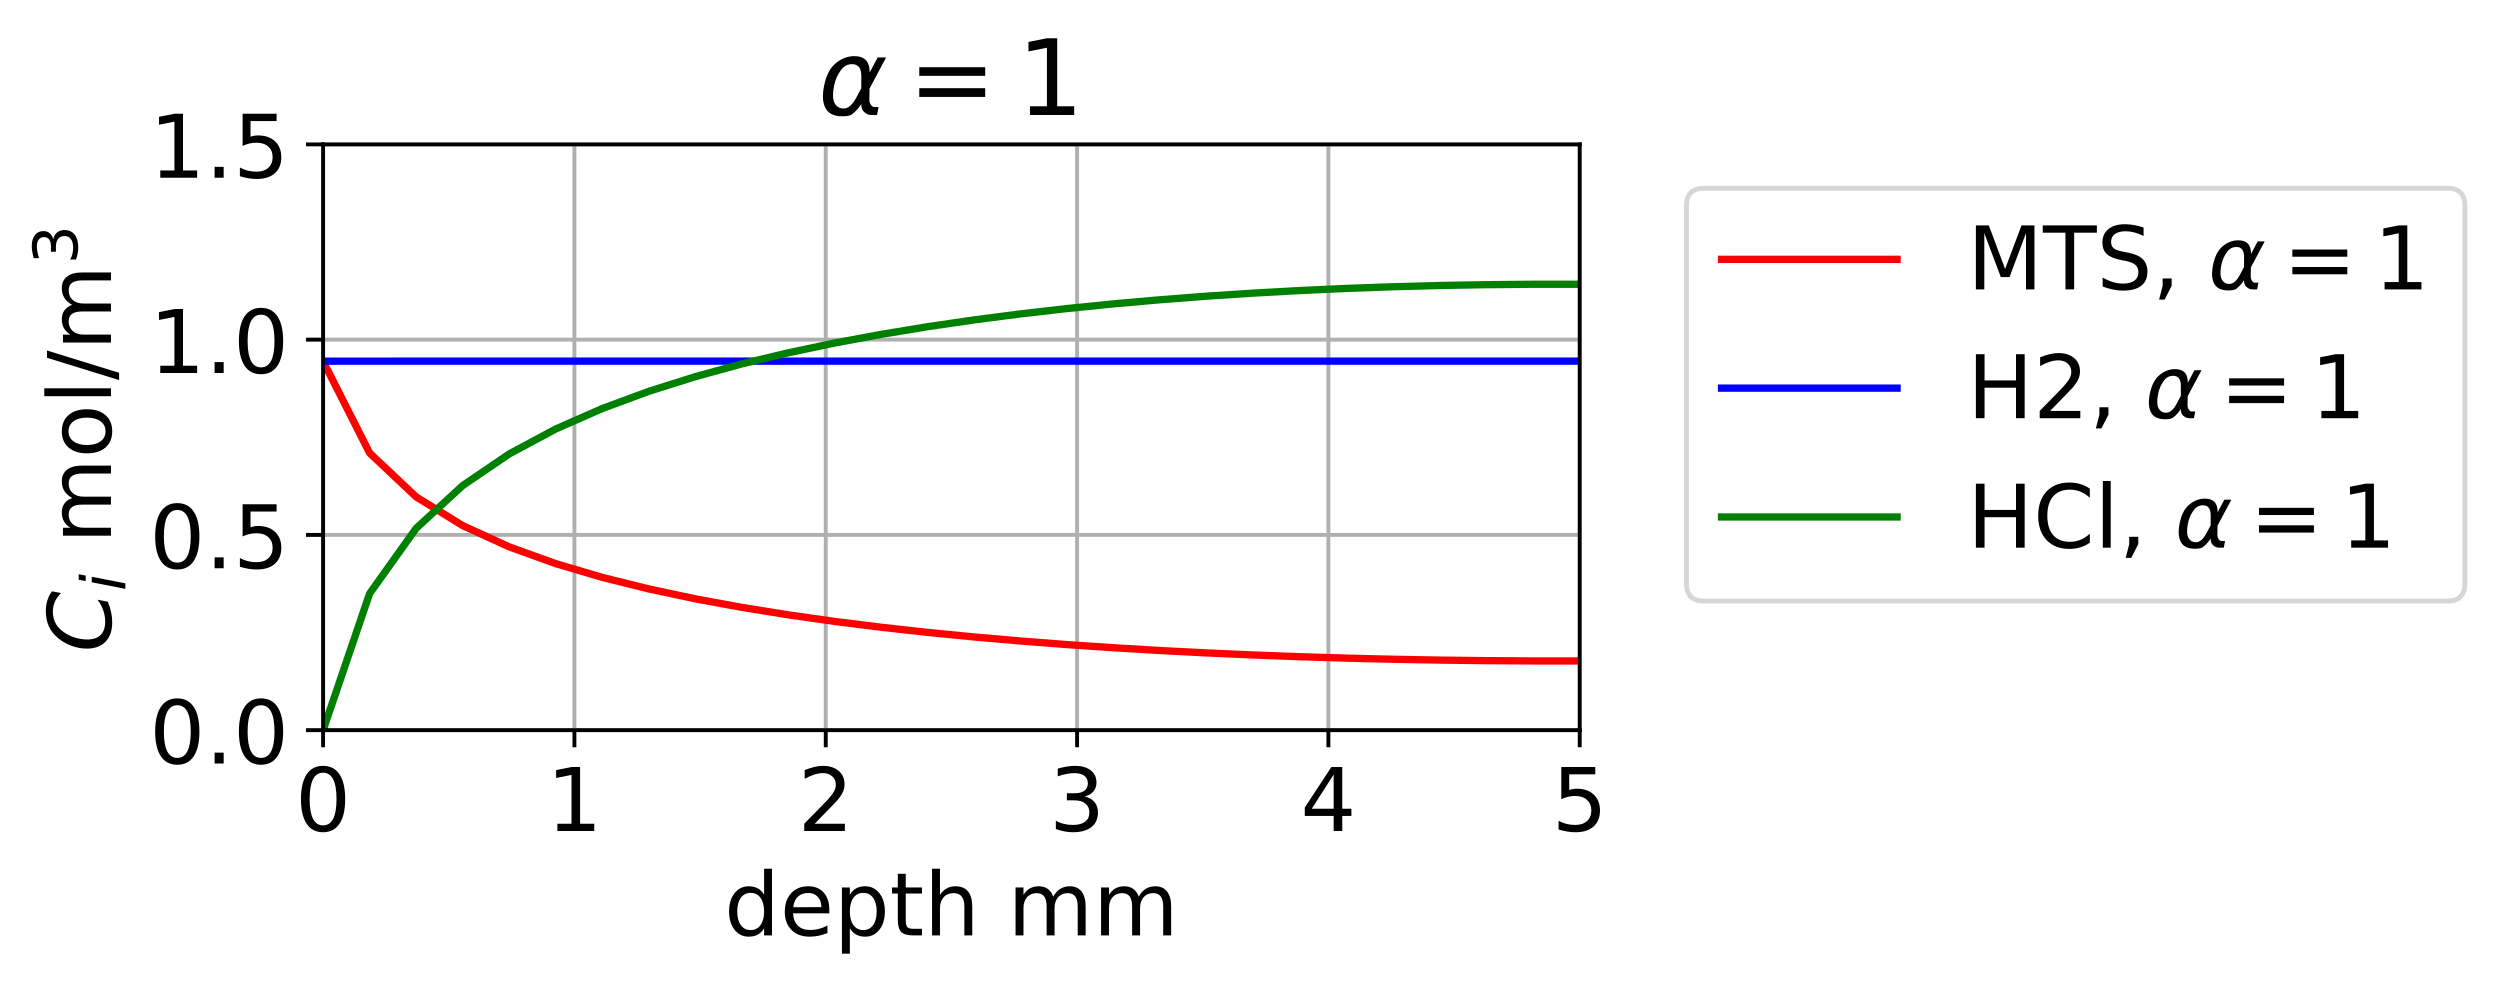
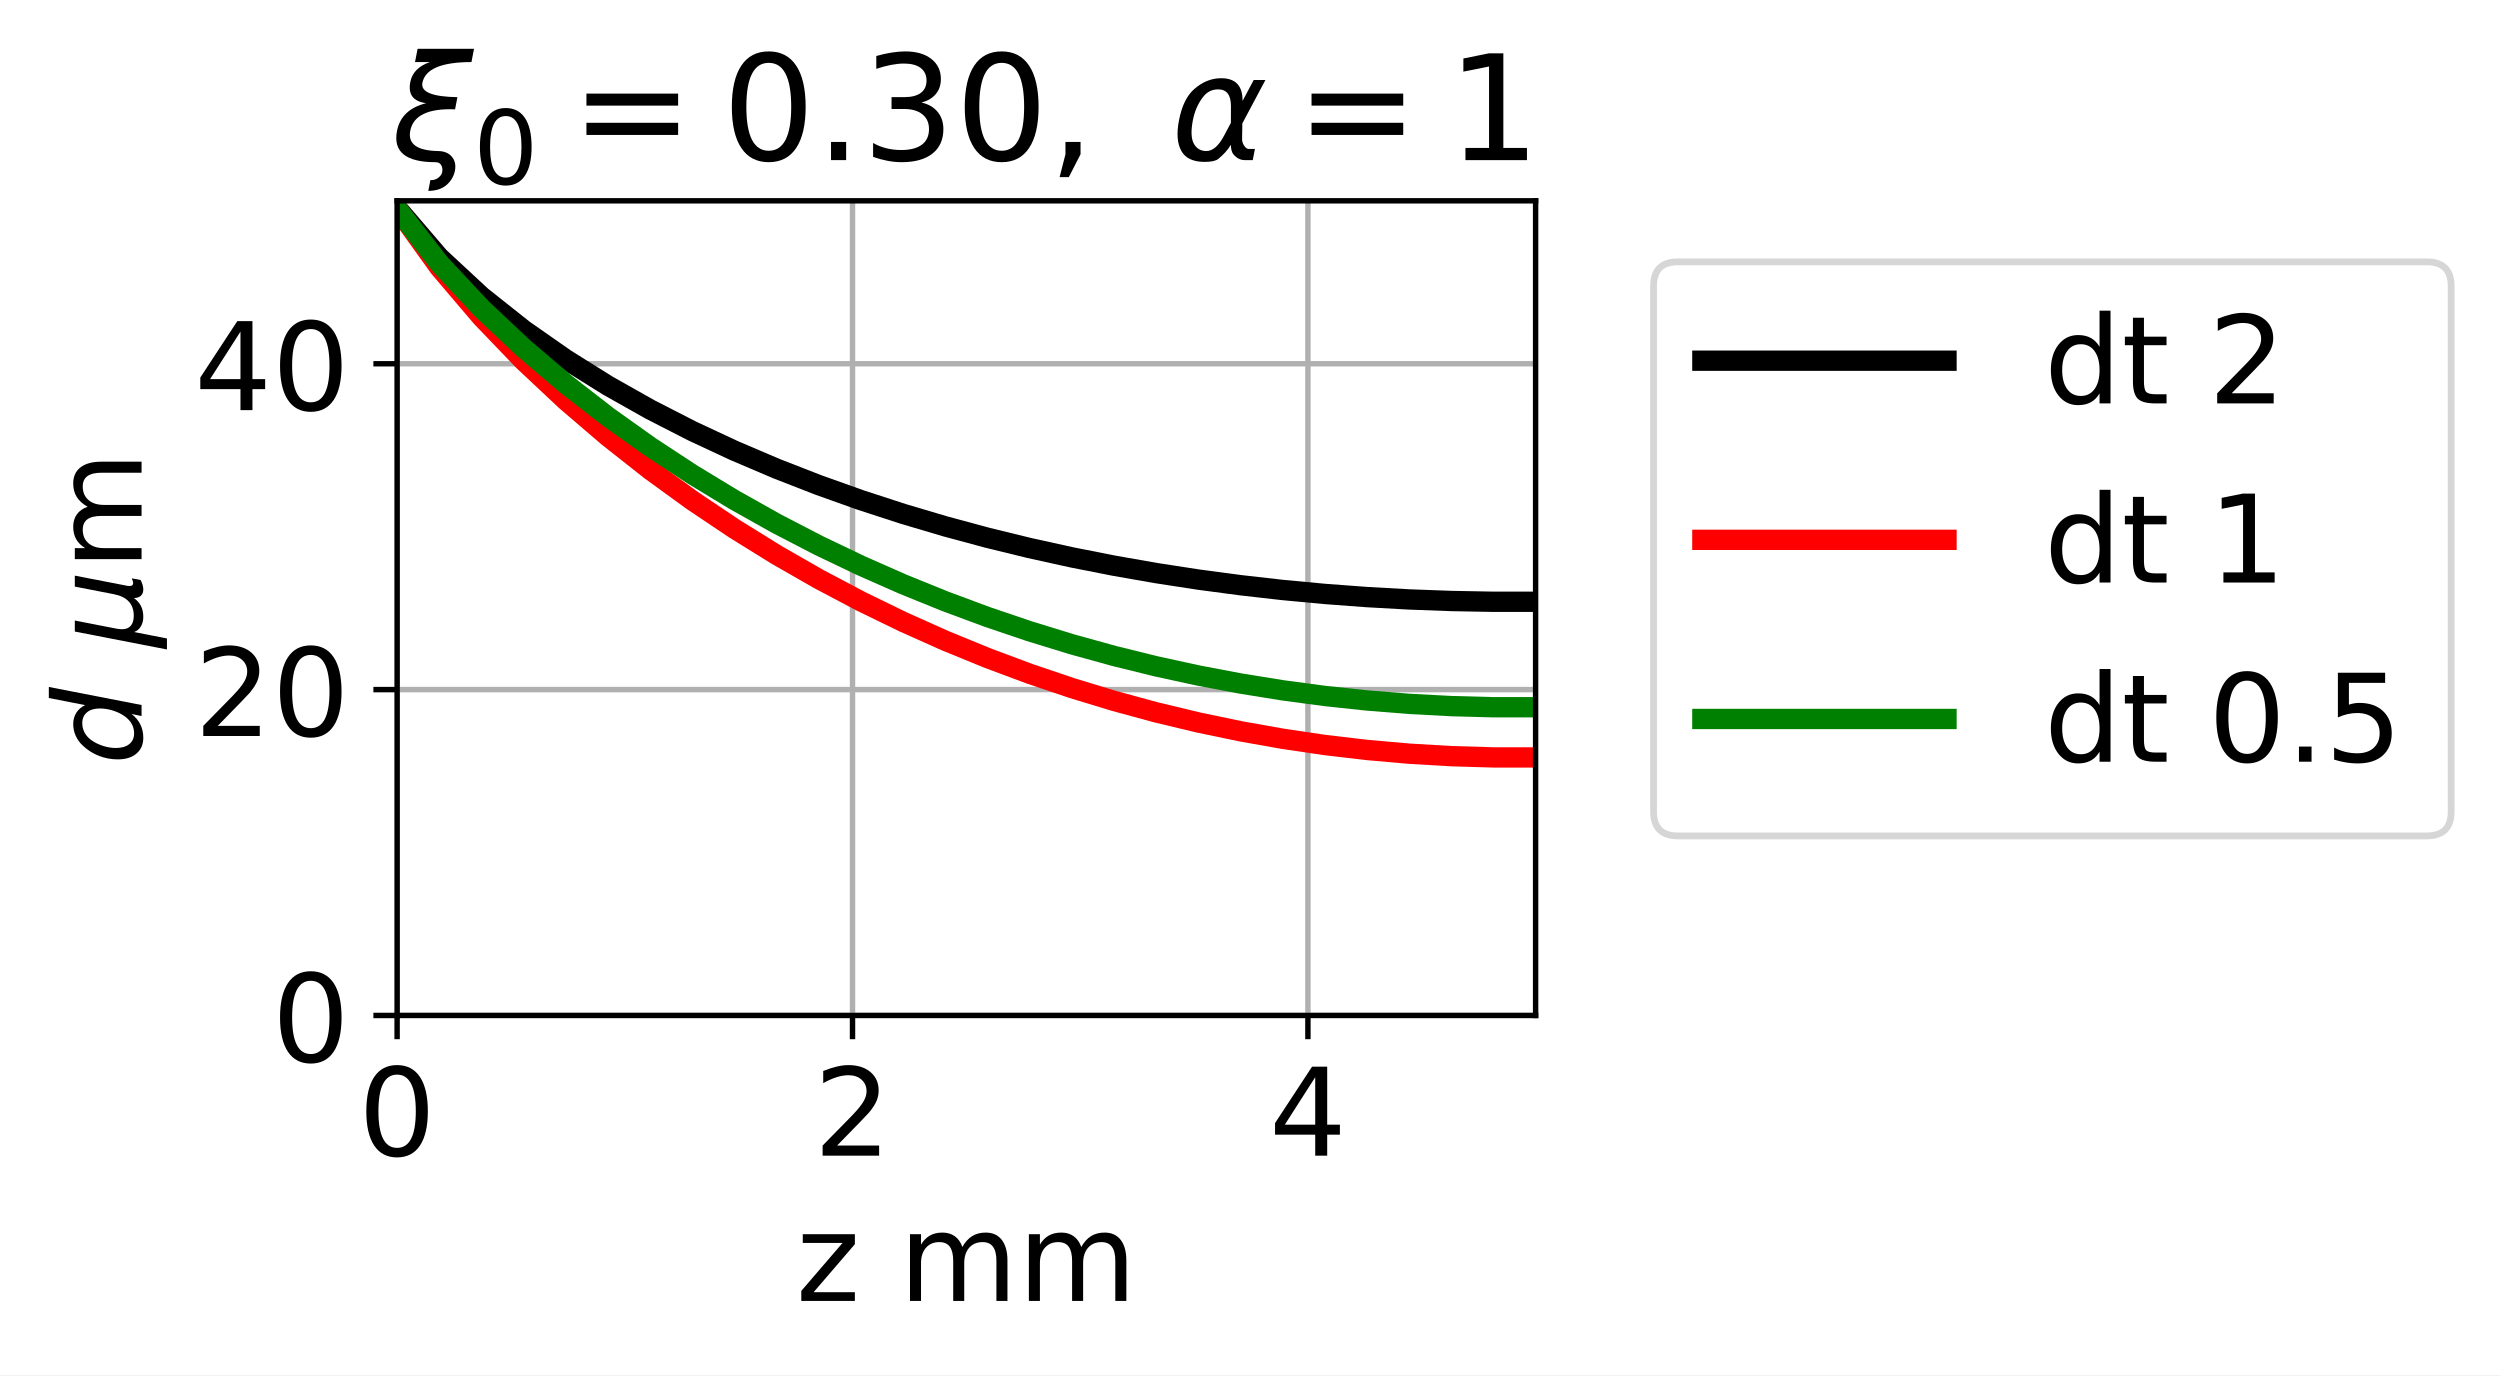
- <svg xmlns="http://www.w3.org/2000/svg" xmlns:xlink="http://www.w3.org/1999/xlink" width="512.749pt" height="202.8pt" viewBox="0 0 512.749 202.8" version="1.1">
+ <svg xmlns="http://www.w3.org/2000/svg" xmlns:xlink="http://www.w3.org/1999/xlink" width="368.692pt" height="202.8pt" viewBox="0 0 368.692 202.8" version="1.1">
  <defs>
    <style type="text/css">*{stroke-linejoin: round; stroke-linecap: butt}</style>
  </defs>
  <g id="figure_1">
    <g id="patch_1">
-       <path d="M 0 202.8  L 512.749 202.8  L 512.749 0  L 0 0  z " style="fill: #ffffff" />
+       <path d="M 0 202.8  L 368.692 202.8  L 368.692 0  L 0 0  z " style="fill: #ffffff" />
    </g>
    <g id="axes_1">
      <g id="patch_2">
-         <path d="M 66.266 149.758  L 324.002 149.758  L 324.002 29.613  L 66.266 29.613  z " style="fill: #ffffff" />
+         <path d="M 58.565 149.758  L 226.467 149.758  L 226.467 29.616  L 58.565 29.616  z " style="fill: #ffffff" />
      </g>
      <g id="matplotlib.axis_1">
        <g id="xtick_1">
          <g id="line2d_1">
-             <path d="M 66.266 149.758  L 66.266 29.613  " clip-path="url(#p86119b44c0)" style="fill: none; stroke: #b0b0b0; stroke-width: 0.8; stroke-linecap: square" />
+             <path d="M 58.565 149.758  L 58.565 29.616  " clip-path="url(#p00377f4da6)" style="fill: none; stroke: #b0b0b0; stroke-width: 0.8; stroke-linecap: square" />
          </g>
          <g id="line2d_2">
            <defs>
-               <path id="mf262575e7a" d="M 0 0  L 0 3.5  " style="stroke: #000000; stroke-width: 0.8" />
-             </defs>
-             <g>
-               <use xlink:href="#mf262575e7a" x="66.266" y="149.758" style="stroke: #000000; stroke-width: 0.8" />
+               <path id="mf33f235efd" d="M 0 0  L 0 3.5  " style="stroke: #000000; stroke-width: 0.8" />
+             </defs>
+             <g>
+               <use xlink:href="#mf33f235efd" x="58.565" y="149.758" style="stroke: #000000; stroke-width: 0.8" />
            </g>
          </g>
          <g id="text_1">
-             <g transform="translate(60.53937 170.4355) scale(0.18 -0.18)">
+             <g transform="translate(52.83875 170.4355) scale(0.18 -0.18)">
              <defs>
                <path id="DejaVuSans-30" d="M 2034 4250  Q 1547 4250 1301 3770  Q 1056 3291 1056 2328  Q 1056 1369 1301 889  Q 1547 409 2034 409  Q 2525 409 2770 889  Q 3016 1369 3016 2328  Q 3016 3291 2770 3770  Q 2525 4250 2034 4250  z M 2034 4750  Q 2819 4750 3233 4129  Q 3647 3509 3647 2328  Q 3647 1150 3233 529  Q 2819 -91 2034 -91  Q 1250 -91 836 529  Q 422 1150 422 2328  Q 422 3509 836 4129  Q 1250 4750 2034 4750  z " transform="scale(0.015625)" />
              </defs>
              <use xlink:href="#DejaVuSans-30" />
            </g>
          </g>
        </g>
        <g id="xtick_2">
          <g id="line2d_3">
-             <path d="M 117.813 149.758  L 117.813 29.613  " clip-path="url(#p86119b44c0)" style="fill: none; stroke: #b0b0b0; stroke-width: 0.8; stroke-linecap: square" />
+             <path d="M 125.726 149.758  L 125.726 29.616  " clip-path="url(#p00377f4da6)" style="fill: none; stroke: #b0b0b0; stroke-width: 0.8; stroke-linecap: square" />
          </g>
          <g id="line2d_4">
            <g>
-               <use xlink:href="#mf262575e7a" x="117.813" y="149.758" style="stroke: #000000; stroke-width: 0.8" />
+               <use xlink:href="#mf33f235efd" x="125.726" y="149.758" style="stroke: #000000; stroke-width: 0.8" />
            </g>
          </g>
          <g id="text_2">
-             <g transform="translate(112.0867 170.4355) scale(0.18 -0.18)">
-               <defs>
-                 <path id="DejaVuSans-31" d="M 794 531  L 1825 531  L 1825 4091  L 703 3866  L 703 4441  L 1819 4666  L 2450 4666  L 2450 531  L 3481 531  L 3481 0  L 794 0  L 794 531  z " transform="scale(0.015625)" />
-               </defs>
-               <use xlink:href="#DejaVuSans-31" />
-             </g>
-           </g>
-         </g>
-         <g id="xtick_3">
-           <g id="line2d_5">
-             <path d="M 169.36 149.758  L 169.36 29.613  " clip-path="url(#p86119b44c0)" style="fill: none; stroke: #b0b0b0; stroke-width: 0.8; stroke-linecap: square" />
-           </g>
-           <g id="line2d_6">
-             <g>
-               <use xlink:href="#mf262575e7a" x="169.36" y="149.758" style="stroke: #000000; stroke-width: 0.8" />
-             </g>
-           </g>
-           <g id="text_3">
-             <g transform="translate(163.6341 170.4355) scale(0.18 -0.18)">
+             <g transform="translate(119.9995 170.4355) scale(0.18 -0.18)">
              <defs>
                <path id="DejaVuSans-32" d="M 1228 531  L 3431 531  L 3431 0  L 469 0  L 469 531  Q 828 903 1448 1529  Q 2069 2156 2228 2338  Q 2531 2678 2651 2914  Q 2772 3150 2772 3378  Q 2772 3750 2511 3984  Q 2250 4219 1831 4219  Q 1534 4219 1204 4116  Q 875 4013 500 3803  L 500 4441  Q 881 4594 1212 4672  Q 1544 4750 1819 4750  Q 2544 4750 2975 4387  Q 3406 4025 3406 3419  Q 3406 3131 3298 2873  Q 3191 2616 2906 2266  Q 2828 2175 2409 1742  Q 1991 1309 1228 531  z " transform="scale(0.015625)" />
              </defs>
              <use xlink:href="#DejaVuSans-32" />
            </g>
          </g>
        </g>
-         <g id="xtick_4">
-           <g id="line2d_7">
-             <path d="M 220.908 149.758  L 220.908 29.613  " clip-path="url(#p86119b44c0)" style="fill: none; stroke: #b0b0b0; stroke-width: 0.8; stroke-linecap: square" />
-           </g>
-           <g id="line2d_8">
-             <g>
-               <use xlink:href="#mf262575e7a" x="220.908" y="149.758" style="stroke: #000000; stroke-width: 0.8" />
-             </g>
-           </g>
-           <g id="text_4">
-             <g transform="translate(215.1814 170.4355) scale(0.18 -0.18)">
-               <defs>
-                 <path id="DejaVuSans-33" d="M 2597 2516  Q 3050 2419 3304 2112  Q 3559 1806 3559 1356  Q 3559 666 3084 287  Q 2609 -91 1734 -91  Q 1441 -91 1130 -33  Q 819 25 488 141  L 488 750  Q 750 597 1062 519  Q 1375 441 1716 441  Q 2309 441 2620 675  Q 2931 909 2931 1356  Q 2931 1769 2642 2001  Q 2353 2234 1838 2234  L 1294 2234  L 1294 2753  L 1863 2753  Q 2328 2753 2575 2939  Q 2822 3125 2822 3475  Q 2822 3834 2567 4026  Q 2313 4219 1838 4219  Q 1578 4219 1281 4162  Q 984 4106 628 3988  L 628 4550  Q 988 4650 1302 4700  Q 1616 4750 1894 4750  Q 2613 4750 3031 4423  Q 3450 4097 3450 3541  Q 3450 3153 3228 2886  Q 3006 2619 2597 2516  z " transform="scale(0.015625)" />
-               </defs>
-               <use xlink:href="#DejaVuSans-33" />
-             </g>
-           </g>
-         </g>
-         <g id="xtick_5">
-           <g id="line2d_9">
-             <path d="M 272.455 149.758  L 272.455 29.613  " clip-path="url(#p86119b44c0)" style="fill: none; stroke: #b0b0b0; stroke-width: 0.8; stroke-linecap: square" />
-           </g>
-           <g id="line2d_10">
-             <g>
-               <use xlink:href="#mf262575e7a" x="272.455" y="149.758" style="stroke: #000000; stroke-width: 0.8" />
-             </g>
-           </g>
-           <g id="text_5">
-             <g transform="translate(266.7287 170.4355) scale(0.18 -0.18)">
+         <g id="xtick_3">
+           <g id="line2d_5">
+             <path d="M 192.886 149.758  L 192.886 29.616  " clip-path="url(#p00377f4da6)" style="fill: none; stroke: #b0b0b0; stroke-width: 0.8; stroke-linecap: square" />
+           </g>
+           <g id="line2d_6">
+             <g>
+               <use xlink:href="#mf33f235efd" x="192.886" y="149.758" style="stroke: #000000; stroke-width: 0.8" />
+             </g>
+           </g>
+           <g id="text_3">
+             <g transform="translate(187.1602 170.4355) scale(0.18 -0.18)">
              <defs>
                <path id="DejaVuSans-34" d="M 2419 4116  L 825 1625  L 2419 1625  L 2419 4116  z M 2253 4666  L 3047 4666  L 3047 1625  L 3713 1625  L 3713 1100  L 3047 1100  L 3047 0  L 2419 0  L 2419 1100  L 313 1100  L 313 1709  L 2253 4666  z " transform="scale(0.015625)" />
              </defs>
              <use xlink:href="#DejaVuSans-34" />
            </g>
          </g>
        </g>
-         <g id="xtick_6">
-           <g id="line2d_11">
-             <path d="M 324.002 149.758  L 324.002 29.613  " clip-path="url(#p86119b44c0)" style="fill: none; stroke: #b0b0b0; stroke-width: 0.8; stroke-linecap: square" />
-           </g>
-           <g id="line2d_12">
-             <g>
-               <use xlink:href="#mf262575e7a" x="324.002" y="149.758" style="stroke: #000000; stroke-width: 0.8" />
-             </g>
-           </g>
-           <g id="text_6">
-             <g transform="translate(318.2761 170.4355) scale(0.18 -0.18)">
-               <defs>
-                 <path id="DejaVuSans-35" d="M 691 4666  L 3169 4666  L 3169 4134  L 1269 4134  L 1269 2991  Q 1406 3038 1543 3061  Q 1681 3084 1819 3084  Q 2600 3084 3056 2656  Q 3513 2228 3513 1497  Q 3513 744 3044 326  Q 2575 -91 1722 -91  Q 1428 -91 1123 -41  Q 819 9 494 109  L 494 744  Q 775 591 1075 516  Q 1375 441 1709 441  Q 2250 441 2565 725  Q 2881 1009 2881 1497  Q 2881 1984 2565 2268  Q 2250 2553 1709 2553  Q 1456 2553 1204 2497  Q 953 2441 691 2322  L 691 4666  z " transform="scale(0.015625)" />
-               </defs>
-               <use xlink:href="#DejaVuSans-35" />
-             </g>
-           </g>
-         </g>
-         <g id="text_7">
-           <g transform="translate(148.5435 191.8561) scale(0.18 -0.18)">
-             <defs>
-               <path id="DejaVuSans-64" d="M 2906 2969  L 2906 4863  L 3481 4863  L 3481 0  L 2906 0  L 2906 525  Q 2725 213 2448 61  Q 2172 -91 1784 -91  Q 1150 -91 751 415  Q 353 922 353 1747  Q 353 2572 751 3078  Q 1150 3584 1784 3584  Q 2172 3584 2448 3432  Q 2725 3281 2906 2969  z M 947 1747  Q 947 1113 1208 752  Q 1469 391 1925 391  Q 2381 391 2643 752  Q 2906 1113 2906 1747  Q 2906 2381 2643 2742  Q 2381 3103 1925 3103  Q 1469 3103 1208 2742  Q 947 2381 947 1747  z " transform="scale(0.015625)" />
-               <path id="DejaVuSans-65" d="M 3597 1894  L 3597 1613  L 953 1613  Q 991 1019 1311 708  Q 1631 397 2203 397  Q 2534 397 2845 478  Q 3156 559 3463 722  L 3463 178  Q 3153 47 2828 -22  Q 2503 -91 2169 -91  Q 1331 -91 842 396  Q 353 884 353 1716  Q 353 2575 817 3079  Q 1281 3584 2069 3584  Q 2775 3584 3186 3129  Q 3597 2675 3597 1894  z M 3022 2063  Q 3016 2534 2758 2815  Q 2500 3097 2075 3097  Q 1594 3097 1305 2825  Q 1016 2553 972 2059  L 3022 2063  z " transform="scale(0.015625)" />
-               <path id="DejaVuSans-70" d="M 1159 525  L 1159 -1331  L 581 -1331  L 581 3500  L 1159 3500  L 1159 2969  Q 1341 3281 1617 3432  Q 1894 3584 2278 3584  Q 2916 3584 3314 3078  Q 3713 2572 3713 1747  Q 3713 922 3314 415  Q 2916 -91 2278 -91  Q 1894 -91 1617 61  Q 1341 213 1159 525  z M 3116 1747  Q 3116 2381 2855 2742  Q 2594 3103 2138 3103  Q 1681 3103 1420 2742  Q 1159 2381 1159 1747  Q 1159 1113 1420 752  Q 1681 391 2138 391  Q 2594 391 2855 752  Q 3116 1113 3116 1747  z " transform="scale(0.015625)" />
-               <path id="DejaVuSans-74" d="M 1172 4494  L 1172 3500  L 2356 3500  L 2356 3053  L 1172 3053  L 1172 1153  Q 1172 725 1289 603  Q 1406 481 1766 481  L 2356 481  L 2356 0  L 1766 0  Q 1100 0 847 248  Q 594 497 594 1153  L 594 3053  L 172 3053  L 172 3500  L 594 3500  L 594 4494  L 1172 4494  z " transform="scale(0.015625)" />
-               <path id="DejaVuSans-68" d="M 3513 2113  L 3513 0  L 2938 0  L 2938 2094  Q 2938 2591 2744 2837  Q 2550 3084 2163 3084  Q 1697 3084 1428 2787  Q 1159 2491 1159 1978  L 1159 0  L 581 0  L 581 4863  L 1159 4863  L 1159 2956  Q 1366 3272 1645 3428  Q 1925 3584 2291 3584  Q 2894 3584 3203 3211  Q 3513 2838 3513 2113  z " transform="scale(0.015625)" />
+         <g id="text_4">
+           <g transform="translate(117.3989 191.8561) scale(0.18 -0.18)">
+             <defs>
+               <path id="DejaVuSans-7a" d="M 353 3500  L 3084 3500  L 3084 2975  L 922 459  L 3084 459  L 3084 0  L 275 0  L 275 525  L 2438 3041  L 353 3041  L 353 3500  z " transform="scale(0.015625)" />
              <path id="DejaVuSans-20" transform="scale(0.015625)" />
              <path id="DejaVuSans-6d" d="M 3328 2828  Q 3544 3216 3844 3400  Q 4144 3584 4550 3584  Q 5097 3584 5394 3201  Q 5691 2819 5691 2113  L 5691 0  L 5113 0  L 5113 2094  Q 5113 2597 4934 2840  Q 4756 3084 4391 3084  Q 3944 3084 3684 2787  Q 3425 2491 3425 1978  L 3425 0  L 2847 0  L 2847 2094  Q 2847 2600 2669 2842  Q 2491 3084 2119 3084  Q 1678 3084 1418 2786  Q 1159 2488 1159 1978  L 1159 0  L 581 0  L 581 3500  L 1159 3500  L 1159 2956  Q 1356 3278 1631 3431  Q 1906 3584 2284 3584  Q 2666 3584 2933 3390  Q 3200 3197 3328 2828  z " transform="scale(0.015625)" />
            </defs>
-             <use xlink:href="#DejaVuSans-64" />
-             <use xlink:href="#DejaVuSans-65" x="63.477" />
-             <use xlink:href="#DejaVuSans-70" x="125" />
-             <use xlink:href="#DejaVuSans-74" x="188.477" />
-             <use xlink:href="#DejaVuSans-68" x="227.686" />
-             <use xlink:href="#DejaVuSans-20" x="291.064" />
-             <use xlink:href="#DejaVuSans-6d" x="322.852" />
-             <use xlink:href="#DejaVuSans-6d" x="420.264" />
+             <use xlink:href="#DejaVuSans-7a" />
+             <use xlink:href="#DejaVuSans-20" x="52.49" />
+             <use xlink:href="#DejaVuSans-6d" x="84.277" />
+             <use xlink:href="#DejaVuSans-6d" x="181.689" />
          </g>
        </g>
      </g>
      <g id="matplotlib.axis_2">
        <g id="ytick_1">
-           <g id="line2d_13">
-             <path d="M 66.266 149.758  L 324.002 149.758  " clip-path="url(#p86119b44c0)" style="fill: none; stroke: #b0b0b0; stroke-width: 0.8; stroke-linecap: square" />
-           </g>
-           <g id="line2d_14">
-             <defs>
-               <path id="mb6a1ea5603" d="M 0 0  L -3.5 0  " style="stroke: #000000; stroke-width: 0.8" />
-             </defs>
-             <g>
-               <use xlink:href="#mb6a1ea5603" x="66.266" y="149.758" style="stroke: #000000; stroke-width: 0.8" />
-             </g>
-           </g>
-           <g id="text_8">
-             <g transform="translate(30.64 156.5969) scale(0.18 -0.18)">
-               <defs>
-                 <path id="DejaVuSans-2e" d="M 684 794  L 1344 794  L 1344 0  L 684 0  L 684 794  z " transform="scale(0.015625)" />
-               </defs>
+           <g id="line2d_7">
+             <path d="M 58.565 149.758  L 226.467 149.758  " clip-path="url(#p00377f4da6)" style="fill: none; stroke: #b0b0b0; stroke-width: 0.8; stroke-linecap: square" />
+           </g>
+           <g id="line2d_8">
+             <defs>
+               <path id="m7915723b29" d="M 0 0  L -3.5 0  " style="stroke: #000000; stroke-width: 0.8" />
+             </defs>
+             <g>
+               <use xlink:href="#m7915723b29" x="58.565" y="149.758" style="stroke: #000000; stroke-width: 0.8" />
+             </g>
+           </g>
+           <g id="text_5">
+             <g transform="translate(40.1125 156.5969) scale(0.18 -0.18)">
              <use xlink:href="#DejaVuSans-30" />
-               <use xlink:href="#DejaVuSans-2e" x="63.623" />
-               <use xlink:href="#DejaVuSans-30" x="95.41" />
            </g>
          </g>
        </g>
        <g id="ytick_2">
-           <g id="line2d_15">
-             <path d="M 66.266 109.71  L 324.002 109.71  " clip-path="url(#p86119b44c0)" style="fill: none; stroke: #b0b0b0; stroke-width: 0.8; stroke-linecap: square" />
-           </g>
-           <g id="line2d_16">
-             <g>
-               <use xlink:href="#mb6a1ea5603" x="66.266" y="109.71" style="stroke: #000000; stroke-width: 0.8" />
-             </g>
-           </g>
-           <g id="text_9">
-             <g transform="translate(30.64 116.5483) scale(0.18 -0.18)">
-               <use xlink:href="#DejaVuSans-30" />
-               <use xlink:href="#DejaVuSans-2e" x="63.623" />
-               <use xlink:href="#DejaVuSans-35" x="95.41" />
+           <g id="line2d_9">
+             <path d="M 58.565 101.701  L 226.467 101.701  " clip-path="url(#p00377f4da6)" style="fill: none; stroke: #b0b0b0; stroke-width: 0.8; stroke-linecap: square" />
+           </g>
+           <g id="line2d_10">
+             <g>
+               <use xlink:href="#m7915723b29" x="58.565" y="101.701" style="stroke: #000000; stroke-width: 0.8" />
+             </g>
+           </g>
+           <g id="text_6">
+             <g transform="translate(28.66 108.54) scale(0.18 -0.18)">
+               <use xlink:href="#DejaVuSans-32" />
+               <use xlink:href="#DejaVuSans-30" x="63.623" />
            </g>
          </g>
        </g>
        <g id="ytick_3">
-           <g id="line2d_17">
-             <path d="M 66.266 69.661  L 324.002 69.661  " clip-path="url(#p86119b44c0)" style="fill: none; stroke: #b0b0b0; stroke-width: 0.8; stroke-linecap: square" />
-           </g>
-           <g id="line2d_18">
-             <g>
-               <use xlink:href="#mb6a1ea5603" x="66.266" y="69.661" style="stroke: #000000; stroke-width: 0.8" />
-             </g>
-           </g>
-           <g id="text_10">
-             <g transform="translate(30.64 76.49977) scale(0.18 -0.18)">
-               <use xlink:href="#DejaVuSans-31" />
-               <use xlink:href="#DejaVuSans-2e" x="63.623" />
-               <use xlink:href="#DejaVuSans-30" x="95.41" />
-             </g>
-           </g>
-         </g>
-         <g id="ytick_4">
-           <g id="line2d_19">
-             <path d="M 66.266 29.613  L 324.002 29.613  " clip-path="url(#p86119b44c0)" style="fill: none; stroke: #b0b0b0; stroke-width: 0.8; stroke-linecap: square" />
-           </g>
-           <g id="line2d_20">
-             <g>
-               <use xlink:href="#mb6a1ea5603" x="66.266" y="29.613" style="stroke: #000000; stroke-width: 0.8" />
-             </g>
-           </g>
-           <g id="text_11">
-             <g transform="translate(30.64 36.45122) scale(0.18 -0.18)">
-               <use xlink:href="#DejaVuSans-31" />
-               <use xlink:href="#DejaVuSans-2e" x="63.623" />
-               <use xlink:href="#DejaVuSans-35" x="95.41" />
-             </g>
-           </g>
-         </g>
-         <g id="text_12">
-           <g transform="translate(22.89656 133.7854) rotate(-90) scale(0.18 -0.18)">
-             <defs>
-               <path id="DejaVuSans-Oblique-43" d="M 4447 4306  L 4319 3641  Q 4019 3944 3683 4091  Q 3347 4238 2956 4238  Q 2422 4238 2017 3981  Q 1613 3725 1319 3200  Q 1131 2863 1032 2486  Q 934 2109 934 1728  Q 934 1091 1264 756  Q 1594 422 2222 422  Q 2656 422 3056 561  Q 3456 700 3834 978  L 3688 231  Q 3316 72 2936 -9  Q 2556 -91 2175 -91  Q 1278 -91 773 396  Q 269 884 269 1753  Q 269 2309 461 2846  Q 653 3384 1013 3828  Q 1394 4300 1883 4525  Q 2372 4750 3022 4750  Q 3422 4750 3780 4639  Q 4138 4528 4447 4306  z " transform="scale(0.015625)" />
-               <path id="DejaVuSans-Oblique-69" d="M 1172 4863  L 1747 4863  L 1606 4134  L 1031 4134  L 1172 4863  z M 909 3500  L 1484 3500  L 800 0  L 225 0  L 909 3500  z " transform="scale(0.015625)" />
-               <path id="DejaVuSans-6f" d="M 1959 3097  Q 1497 3097 1228 2736  Q 959 2375 959 1747  Q 959 1119 1226 758  Q 1494 397 1959 397  Q 2419 397 2687 759  Q 2956 1122 2956 1747  Q 2956 2369 2687 2733  Q 2419 3097 1959 3097  z M 1959 3584  Q 2709 3584 3137 3096  Q 3566 2609 3566 1747  Q 3566 888 3137 398  Q 2709 -91 1959 -91  Q 1206 -91 779 398  Q 353 888 353 1747  Q 353 2609 779 3096  Q 1206 3584 1959 3584  z " transform="scale(0.015625)" />
-               <path id="DejaVuSans-6c" d="M 603 4863  L 1178 4863  L 1178 0  L 603 0  L 603 4863  z " transform="scale(0.015625)" />
-               <path id="DejaVuSans-2f" d="M 1625 4666  L 2156 4666  L 531 -594  L 0 -594  L 1625 4666  z " transform="scale(0.015625)" />
-             </defs>
-             <use xlink:href="#DejaVuSans-Oblique-43" transform="translate(0 0.765625)" />
-             <use xlink:href="#DejaVuSans-Oblique-69" transform="translate(69.82422 -15.64062) scale(0.7)" />
-             <use xlink:href="#DejaVuSans-20" transform="translate(92.00684 0.765625)" />
-             <use xlink:href="#DejaVuSans-6d" transform="translate(123.7939 0.765625)" />
-             <use xlink:href="#DejaVuSans-6f" transform="translate(221.2061 0.765625)" />
-             <use xlink:href="#DejaVuSans-6c" transform="translate(282.3877 0.765625)" />
-             <use xlink:href="#DejaVuSans-2f" transform="translate(310.1709 0.765625)" />
-             <use xlink:href="#DejaVuSans-6d" transform="translate(343.8623 0.765625)" />
-             <use xlink:href="#DejaVuSans-33" transform="translate(442.2314 39.04688) scale(0.7)" />
-           </g>
-         </g>
-       </g>
-       <g id="line2d_21">
-         <path d="M 66.266 74.079  L 75.811 92.916  L 85.357 101.914  L 94.903 107.807  L 104.449 112.168  L 113.995 115.608  L 123.54 118.427  L 133.086 120.797  L 142.632 122.824  L 152.178 124.58  L 161.724 126.115  L 171.269 127.466  L 180.815 128.659  L 190.361 129.716  L 199.907 130.653  L 209.453 131.483  L 218.998 132.217  L 228.544 132.863  L 238.09 133.429  L 247.636 133.92  L 257.182 134.341  L 266.728 134.695  L 276.273 134.985  L 285.819 135.215  L 295.365 135.386  L 304.911 135.499  L 314.457 135.555  L 324.002 135.555  " clip-path="url(#p86119b44c0)" style="fill: none; stroke: #ff0000; stroke-width: 1.5; stroke-linecap: square" />
-       </g>
-       <g id="line2d_22">
-         <path d="M 66.266 74.079  L 75.811 74.074  L 85.357 74.072  L 94.903 74.071  L 104.449 74.07  L 113.995 74.069  L 123.54 74.068  L 133.086 74.068  L 142.632 74.067  L 152.178 74.067  L 161.724 74.067  L 171.269 74.067  L 180.815 74.066  L 190.361 74.066  L 199.907 74.066  L 209.453 74.066  L 218.998 74.066  L 228.544 74.066  L 238.09 74.066  L 247.636 74.066  L 257.182 74.066  L 266.728 74.066  L 276.273 74.066  L 285.819 74.066  L 295.365 74.066  L 304.911 74.066  L 314.457 74.066  L 324.002 74.066  " clip-path="url(#p86119b44c0)" style="fill: none; stroke: #0000ff; stroke-width: 1.5; stroke-linecap: square" />
-       </g>
-       <g id="line2d_23">
-         <path d="M 66.266 149.758  L 75.811 121.734  L 85.357 108.349  L 94.903 99.582  L 104.449 93.093  L 113.995 87.976  L 123.54 83.782  L 133.086 80.256  L 142.632 77.24  L 152.178 74.627  L 161.724 72.344  L 171.269 70.335  L 180.815 68.56  L 190.361 66.988  L 199.907 65.594  L 209.453 64.359  L 218.998 63.267  L 228.544 62.306  L 238.09 61.464  L 247.636 60.734  L 257.182 60.109  L 266.728 59.582  L 276.273 59.15  L 285.819 58.808  L 295.365 58.555  L 304.911 58.386  L 314.457 58.303  L 324.002 58.303  " clip-path="url(#p86119b44c0)" style="fill: none; stroke: #008000; stroke-width: 1.5; stroke-linecap: square" />
+           <g id="line2d_11">
+             <path d="M 58.565 53.644  L 226.467 53.644  " clip-path="url(#p00377f4da6)" style="fill: none; stroke: #b0b0b0; stroke-width: 0.8; stroke-linecap: square" />
+           </g>
+           <g id="line2d_12">
+             <g>
+               <use xlink:href="#m7915723b29" x="58.565" y="53.644" style="stroke: #000000; stroke-width: 0.8" />
+             </g>
+           </g>
+           <g id="text_7">
+             <g transform="translate(28.66 60.48305) scale(0.18 -0.18)">
+               <use xlink:href="#DejaVuSans-34" />
+               <use xlink:href="#DejaVuSans-30" x="63.623" />
+             </g>
+           </g>
+         </g>
+         <g id="text_8">
+           <g transform="translate(20.88 112.8171) rotate(-90) scale(0.18 -0.18)">
+             <defs>
+               <path id="DejaVuSans-Oblique-64" d="M 2675 525  Q 2444 222 2128 65  Q 1813 -91 1428 -91  Q 903 -91 598 267  Q 294 625 294 1247  Q 294 1766 478 2236  Q 663 2706 1013 3078  Q 1244 3325 1534 3454  Q 1825 3584 2144 3584  Q 2481 3584 2739 3421  Q 2997 3259 3138 2956  L 3513 4863  L 4091 4863  L 3144 0  L 2566 0  L 2675 525  z M 891 1350  Q 891 897 1095 644  Q 1300 391 1663 391  Q 1931 391 2161 520  Q 2391 650 2566 903  Q 2750 1166 2856 1509  Q 2963 1853 2963 2188  Q 2963 2622 2758 2865  Q 2553 3109 2194 3109  Q 1922 3109 1687 2981  Q 1453 2853 1288 2613  Q 1106 2353 998 2009  Q 891 1666 891 1350  z " transform="scale(0.015625)" />
+               <path id="DejaVuSans-Oblique-3bc" d="M -84 -1331  L 856 3500  L 1434 3500  L 1009 1322  Q 997 1256 987 1175  Q 978 1094 978 1013  Q 978 722 1161 565  Q 1344 409 1684 409  Q 2147 409 2431 671  Q 2716 934 2816 1459  L 3213 3500  L 3788 3500  L 3266 809  Q 3253 750 3248 706  Q 3244 663 3244 628  Q 3244 531 3283 486  Q 3322 441 3406 441  Q 3438 441 3492 456  Q 3547 472 3647 513  L 3559 50  Q 3422 -19 3297 -55  Q 3172 -91 3053 -91  Q 2847 -91 2730 40  Q 2613 172 2613 403  Q 2438 153 2195 31  Q 1953 -91 1625 -91  Q 1334 -91 1117 43  Q 900 178 831 397  L 494 -1331  L -84 -1331  z " transform="scale(0.015625)" />
+             </defs>
+             <use xlink:href="#DejaVuSans-Oblique-64" transform="translate(0 0.015625)" />
+             <use xlink:href="#DejaVuSans-Oblique-3bc" transform="translate(95.94694 0.015625)" />
+             <use xlink:href="#DejaVuSans-6d" transform="translate(159.57 0.015625)" />
+           </g>
+         </g>
+       </g>
+       <g id="line2d_13">
+         <path d="M 58.565 30.688  L 64.784 37.944  L 71.002 43.714  L 77.221 48.65  L 83.439 52.995  L 89.658 56.881  L 95.877 60.388  L 102.095 63.571  L 108.314 66.472  L 114.532 69.122  L 120.751 71.545  L 126.969 73.76  L 133.188 75.784  L 139.407 77.629  L 145.625 79.307  L 151.844 80.827  L 158.062 82.198  L 164.281 83.425  L 170.5 84.516  L 176.718 85.473  L 182.937 86.303  L 189.155 87.009  L 195.374 87.592  L 201.592 88.056  L 207.811 88.403  L 214.03 88.633  L 220.248 88.748  L 226.467 88.748  " clip-path="url(#p00377f4da6)" style="fill: none; stroke: #000000; stroke-width: 3; stroke-linecap: square" />
+       </g>
+       <g id="line2d_14">
+         <path d="M 58.565 30.767  L 64.784 39.432  L 71.002 46.739  L 77.221 53.218  L 83.439 59.051  L 89.658 64.382  L 95.877 69.288  L 102.095 73.806  L 108.314 77.979  L 114.532 81.835  L 120.751 85.397  L 126.969 88.685  L 133.188 91.713  L 139.407 94.495  L 145.625 97.043  L 151.844 99.365  L 158.062 101.47  L 164.281 103.365  L 170.5 105.056  L 176.718 106.548  L 182.937 107.845  L 189.155 108.951  L 195.374 109.87  L 201.592 110.602  L 207.811 111.151  L 214.03 111.517  L 220.248 111.7  L 226.467 111.7  " clip-path="url(#p00377f4da6)" style="fill: none; stroke: #ff0000; stroke-width: 3; stroke-linecap: square" />
+       </g>
+       <g id="line2d_15">
+         <path d="M 58.565 30.806  L 64.784 38.833  L 71.002 45.481  L 77.221 51.34  L 83.439 56.631  L 89.658 61.46  L 95.877 65.89  L 102.095 69.969  L 108.314 73.738  L 114.532 77.227  L 120.751 80.45  L 126.969 83.424  L 133.188 86.166  L 139.407 88.687  L 145.625 90.996  L 151.844 93.102  L 158.062 95.013  L 164.281 96.733  L 170.5 98.268  L 176.718 99.623  L 182.937 100.801  L 189.155 101.806  L 195.374 102.64  L 201.592 103.305  L 207.811 103.803  L 214.03 104.135  L 220.248 104.302  L 226.467 104.302  " clip-path="url(#p00377f4da6)" style="fill: none; stroke: #008000; stroke-width: 3; stroke-linecap: square" />
      </g>
      <g id="patch_3">
-         <path d="M 66.266 149.758  L 66.266 29.613  " style="fill: none; stroke: #000000; stroke-width: 0.8; stroke-linejoin: miter; stroke-linecap: square" />
+         <path d="M 58.565 149.758  L 58.565 29.616  " style="fill: none; stroke: #000000; stroke-width: 0.8; stroke-linejoin: miter; stroke-linecap: square" />
      </g>
      <g id="patch_4">
-         <path d="M 324.002 149.758  L 324.002 29.613  " style="fill: none; stroke: #000000; stroke-width: 0.8; stroke-linejoin: miter; stroke-linecap: square" />
+         <path d="M 226.467 149.758  L 226.467 29.616  " style="fill: none; stroke: #000000; stroke-width: 0.8; stroke-linejoin: miter; stroke-linecap: square" />
      </g>
      <g id="patch_5">
-         <path d="M 66.266 149.758  L 324.002 149.758  " style="fill: none; stroke: #000000; stroke-width: 0.8; stroke-linejoin: miter; stroke-linecap: square" />
+         <path d="M 58.565 149.758  L 226.467 149.758  " style="fill: none; stroke: #000000; stroke-width: 0.8; stroke-linejoin: miter; stroke-linecap: square" />
      </g>
      <g id="patch_6">
-         <path d="M 66.266 29.613  L 324.002 29.613  " style="fill: none; stroke: #000000; stroke-width: 0.8; stroke-linejoin: miter; stroke-linecap: square" />
-       </g>
-       <g id="text_13">
-         <g transform="translate(167.81 23.61263) scale(0.216 -0.216)">
+         <path d="M 58.565 29.616  L 226.467 29.616  " style="fill: none; stroke: #000000; stroke-width: 0.8; stroke-linejoin: miter; stroke-linecap: square" />
+       </g>
+       <g id="text_9">
+         <g transform="translate(57.7359 23.616) scale(0.216 -0.216)">
          <defs>
+             <path id="DejaVuSans-Oblique-3be" d="M 2016 397  Q 2428 394 2628 159  Q 2844 -88 2772 -463  Q 2700 -822 2422 -1072  Q 2119 -1344 1609 -1344  Q 1656 -1109 1700 -872  Q 1913 -888 2072 -750  Q 2194 -641 2216 -525  Q 2247 -359 2175 -222  Q 2100 -91 1922 -91  Q -25 -91 241 1275  Q 422 2213 1516 2488  Q 663 2600 822 3413  Q 941 4028 1678 4284  L 1028 4284  L 1141 4863  L 3606 4863  L 3494 4284  Q 1528 4284 1350 3375  Q 1234 2778 2881 2750  L 2778 2219  Q 1009 2288 819 1275  Q 659 428 2016 397  z " transform="scale(0.015625)" />
+             <path id="DejaVuSans-3d" d="M 678 2906  L 4684 2906  L 4684 2381  L 678 2381  L 678 2906  z M 678 1631  L 4684 1631  L 4684 1100  L 678 1100  L 678 1631  z " transform="scale(0.015625)" />
+             <path id="DejaVuSans-2e" d="M 684 794  L 1344 794  L 1344 0  L 684 0  L 684 794  z " transform="scale(0.015625)" />
+             <path id="DejaVuSans-33" d="M 2597 2516  Q 3050 2419 3304 2112  Q 3559 1806 3559 1356  Q 3559 666 3084 287  Q 2609 -91 1734 -91  Q 1441 -91 1130 -33  Q 819 25 488 141  L 488 750  Q 750 597 1062 519  Q 1375 441 1716 441  Q 2309 441 2620 675  Q 2931 909 2931 1356  Q 2931 1769 2642 2001  Q 2353 2234 1838 2234  L 1294 2234  L 1294 2753  L 1863 2753  Q 2328 2753 2575 2939  Q 2822 3125 2822 3475  Q 2822 3834 2567 4026  Q 2313 4219 1838 4219  Q 1578 4219 1281 4162  Q 984 4106 628 3988  L 628 4550  Q 988 4650 1302 4700  Q 1616 4750 1894 4750  Q 2613 4750 3031 4423  Q 3450 4097 3450 3541  Q 3450 3153 3228 2886  Q 3006 2619 2597 2516  z " transform="scale(0.015625)" />
+             <path id="DejaVuSans-2c" d="M 750 794  L 1409 794  L 1409 256  L 897 -744  L 494 -744  L 750 256  L 750 794  z " transform="scale(0.015625)" />
            <path id="DejaVuSans-Oblique-3b1" d="M 2619 1628  L 2622 2350  Q 2625 3088 2069 3091  Q 1653 3094 1394 2747  Q 1069 2319 959 1747  Q 825 1059 994 731  Q 1169 397 1547 397  Q 1966 397 2319 1063  L 2619 1628  z M 2166 3578  Q 3141 3594 3128 2584  Q 3128 2584 3616 3500  L 4128 3500  L 3119 1603  L 3109 919  Q 3109 766 3194 638  Q 3291 488 3391 488  L 3669 488  L 3575 0  L 3228 0  Q 2934 0 2722 263  Q 2622 394 2619 669  Q 2416 334 2066 50  Q 1900 -81 1453 -78  Q 722 -72 456 397  Q 184 884 353 1747  Q 534 2675 1009 3097  Q 1544 3569 2166 3578  z " transform="scale(0.015625)" />
-             <path id="DejaVuSans-3d" d="M 678 2906  L 4684 2906  L 4684 2381  L 678 2381  L 678 2906  z M 678 1631  L 4684 1631  L 4684 1100  L 678 1100  L 678 1631  z " transform="scale(0.015625)" />
+             <path id="DejaVuSans-31" d="M 794 531  L 1825 531  L 1825 4091  L 703 3866  L 703 4441  L 1819 4666  L 2450 4666  L 2450 531  L 3481 531  L 3481 0  L 794 0  L 794 531  z " transform="scale(0.015625)" />
          </defs>
-           <use xlink:href="#DejaVuSans-Oblique-3b1" transform="translate(0 0.09375)" />
-           <use xlink:href="#DejaVuSans-3d" transform="translate(85.40039 0.09375)" />
-           <use xlink:href="#DejaVuSans-31" transform="translate(188.6719 0.09375)" />
+           <use xlink:href="#DejaVuSans-Oblique-3be" transform="translate(0 0.015625)" />
+           <use xlink:href="#DejaVuSans-30" transform="translate(55.76172 -16.39062) scale(0.7)" />
+           <use xlink:href="#DejaVuSans-3d" transform="translate(122.5146 0.015625)" />
+           <use xlink:href="#DejaVuSans-30" transform="translate(225.7861 0.015625)" />
+           <use xlink:href="#DejaVuSans-2e" transform="translate(289.4092 0.015625)" />
+           <use xlink:href="#DejaVuSans-33" transform="translate(321.1963 0.015625)" />
+           <use xlink:href="#DejaVuSans-30" transform="translate(384.8193 0.015625)" />
+           <use xlink:href="#DejaVuSans-2c" transform="translate(448.4424 0.015625)" />
+           <use xlink:href="#DejaVuSans-Oblique-3b1" transform="translate(532.1823 0.015625)" />
+           <use xlink:href="#DejaVuSans-3d" transform="translate(617.5827 0.015625)" />
+           <use xlink:href="#DejaVuSans-31" transform="translate(720.8542 0.015625)" />
        </g>
      </g>
      <g id="legend_1">
        <g id="patch_7">
-           <path d="M 349.489 123.275  L 501.949 123.275  Q 505.549 123.275 505.549 119.674  L 505.549 42.213  Q 505.549 38.613 501.949 38.613  L 349.489 38.613  Q 345.889 38.613 345.889 42.213  L 345.889 119.674  Q 345.889 123.275 349.489 123.275  z " style="fill: #ffffff; opacity: 0.8; stroke: #cccccc; stroke-linejoin: miter" />
-         </g>
-         <g id="line2d_24">
-           <path d="M 353.089 53.19  L 371.089 53.19  L 389.089 53.19  " style="fill: none; stroke: #ff0000; stroke-width: 1.5; stroke-linecap: square" />
-         </g>
-         <g id="text_14">
-           <g transform="translate(403.4892 59.48981) scale(0.18 -0.18)">
-             <defs>
-               <path id="DejaVuSans-4d" d="M 628 4666  L 1569 4666  L 2759 1491  L 3956 4666  L 4897 4666  L 4897 0  L 4281 0  L 4281 4097  L 3078 897  L 2444 897  L 1241 4097  L 1241 0  L 628 0  L 628 4666  z " transform="scale(0.015625)" />
-               <path id="DejaVuSans-54" d="M -19 4666  L 3928 4666  L 3928 4134  L 2272 4134  L 2272 0  L 1638 0  L 1638 4134  L -19 4134  L -19 4666  z " transform="scale(0.015625)" />
-               <path id="DejaVuSans-53" d="M 3425 4513  L 3425 3897  Q 3066 4069 2747 4153  Q 2428 4238 2131 4238  Q 1616 4238 1336 4038  Q 1056 3838 1056 3469  Q 1056 3159 1242 3001  Q 1428 2844 1947 2747  L 2328 2669  Q 3034 2534 3370 2195  Q 3706 1856 3706 1288  Q 3706 609 3251 259  Q 2797 -91 1919 -91  Q 1588 -91 1214 -16  Q 841 59 441 206  L 441 856  Q 825 641 1194 531  Q 1563 422 1919 422  Q 2459 422 2753 634  Q 3047 847 3047 1241  Q 3047 1584 2836 1778  Q 2625 1972 2144 2069  L 1759 2144  Q 1053 2284 737 2584  Q 422 2884 422 3419  Q 422 4038 858 4394  Q 1294 4750 2059 4750  Q 2388 4750 2728 4690  Q 3069 4631 3425 4513  z " transform="scale(0.015625)" />
-               <path id="DejaVuSans-2c" d="M 750 794  L 1409 794  L 1409 256  L 897 -744  L 494 -744  L 750 256  L 750 794  z " transform="scale(0.015625)" />
-             </defs>
-             <use xlink:href="#DejaVuSans-4d" transform="translate(0 0.78125)" />
-             <use xlink:href="#DejaVuSans-54" transform="translate(86.2793 0.78125)" />
-             <use xlink:href="#DejaVuSans-53" transform="translate(147.3633 0.78125)" />
-             <use xlink:href="#DejaVuSans-2c" transform="translate(210.8398 0.78125)" />
-             <use xlink:href="#DejaVuSans-20" transform="translate(242.627 0.78125)" />
-             <use xlink:href="#DejaVuSans-Oblique-3b1" transform="translate(274.4141 0.78125)" />
-             <use xlink:href="#DejaVuSans-3d" transform="translate(359.8145 0.78125)" />
-             <use xlink:href="#DejaVuSans-31" transform="translate(463.0859 0.78125)" />
-           </g>
-         </g>
-         <g id="line2d_25">
-           <path d="M 353.089 79.61  L 371.089 79.61  L 389.089 79.61  " style="fill: none; stroke: #0000ff; stroke-width: 1.5; stroke-linecap: square" />
-         </g>
-         <g id="text_15">
-           <g transform="translate(403.4892 85.91044) scale(0.18 -0.18)">
-             <defs>
-               <path id="DejaVuSans-48" d="M 628 4666  L 1259 4666  L 1259 2753  L 3553 2753  L 3553 4666  L 4184 4666  L 4184 0  L 3553 0  L 3553 2222  L 1259 2222  L 1259 0  L 628 0  L 628 4666  z " transform="scale(0.015625)" />
-             </defs>
-             <use xlink:href="#DejaVuSans-48" transform="translate(0 0.78125)" />
-             <use xlink:href="#DejaVuSans-32" transform="translate(75.19531 0.78125)" />
-             <use xlink:href="#DejaVuSans-2c" transform="translate(138.8184 0.78125)" />
-             <use xlink:href="#DejaVuSans-20" transform="translate(170.6055 0.78125)" />
-             <use xlink:href="#DejaVuSans-Oblique-3b1" transform="translate(202.3926 0.78125)" />
-             <use xlink:href="#DejaVuSans-3d" transform="translate(287.793 0.78125)" />
-             <use xlink:href="#DejaVuSans-31" transform="translate(391.0645 0.78125)" />
-           </g>
-         </g>
-         <g id="line2d_26">
-           <path d="M 353.089 106.031  L 371.089 106.031  L 389.089 106.031  " style="fill: none; stroke: #008000; stroke-width: 1.5; stroke-linecap: square" />
-         </g>
-         <g id="text_16">
-           <g transform="translate(403.4892 112.3311) scale(0.18 -0.18)">
-             <defs>
-               <path id="DejaVuSans-43" d="M 4122 4306  L 4122 3641  Q 3803 3938 3442 4084  Q 3081 4231 2675 4231  Q 1875 4231 1450 3742  Q 1025 3253 1025 2328  Q 1025 1406 1450 917  Q 1875 428 2675 428  Q 3081 428 3442 575  Q 3803 722 4122 1019  L 4122 359  Q 3791 134 3420 21  Q 3050 -91 2638 -91  Q 1578 -91 968 557  Q 359 1206 359 2328  Q 359 3453 968 4101  Q 1578 4750 2638 4750  Q 3056 4750 3426 4639  Q 3797 4528 4122 4306  z " transform="scale(0.015625)" />
-             </defs>
-             <use xlink:href="#DejaVuSans-48" transform="translate(0 0.015625)" />
-             <use xlink:href="#DejaVuSans-43" transform="translate(75.19531 0.015625)" />
-             <use xlink:href="#DejaVuSans-6c" transform="translate(145.0195 0.015625)" />
-             <use xlink:href="#DejaVuSans-2c" transform="translate(172.8027 0.015625)" />
-             <use xlink:href="#DejaVuSans-20" transform="translate(204.5898 0.015625)" />
-             <use xlink:href="#DejaVuSans-Oblique-3b1" transform="translate(236.377 0.015625)" />
-             <use xlink:href="#DejaVuSans-3d" transform="translate(321.7773 0.015625)" />
-             <use xlink:href="#DejaVuSans-31" transform="translate(425.0488 0.015625)" />
+           <path d="M 247.462 123.278  L 357.892 123.278  Q 361.492 123.278 361.492 119.678  L 361.492 42.216  Q 361.492 38.616 357.892 38.616  L 247.462 38.616  Q 243.862 38.616 243.862 42.216  L 243.862 119.678  Q 243.862 123.278 247.462 123.278  z " style="fill: #ffffff; opacity: 0.8; stroke: #cccccc; stroke-linejoin: miter" />
+         </g>
+         <g id="line2d_16">
+           <path d="M 251.062 53.193  L 269.062 53.193  L 287.062 53.193  " style="fill: none; stroke: #000000; stroke-width: 3; stroke-linecap: square" />
+         </g>
+         <g id="text_10">
+           <g transform="translate(301.4619 59.49319) scale(0.18 -0.18)">
+             <defs>
+               <path id="DejaVuSans-64" d="M 2906 2969  L 2906 4863  L 3481 4863  L 3481 0  L 2906 0  L 2906 525  Q 2725 213 2448 61  Q 2172 -91 1784 -91  Q 1150 -91 751 415  Q 353 922 353 1747  Q 353 2572 751 3078  Q 1150 3584 1784 3584  Q 2172 3584 2448 3432  Q 2725 3281 2906 2969  z M 947 1747  Q 947 1113 1208 752  Q 1469 391 1925 391  Q 2381 391 2643 752  Q 2906 1113 2906 1747  Q 2906 2381 2643 2742  Q 2381 3103 1925 3103  Q 1469 3103 1208 2742  Q 947 2381 947 1747  z " transform="scale(0.015625)" />
+               <path id="DejaVuSans-74" d="M 1172 4494  L 1172 3500  L 2356 3500  L 2356 3053  L 1172 3053  L 1172 1153  Q 1172 725 1289 603  Q 1406 481 1766 481  L 2356 481  L 2356 0  L 1766 0  Q 1100 0 847 248  Q 594 497 594 1153  L 594 3053  L 172 3053  L 172 3500  L 594 3500  L 594 4494  L 1172 4494  z " transform="scale(0.015625)" />
+             </defs>
+             <use xlink:href="#DejaVuSans-64" />
+             <use xlink:href="#DejaVuSans-74" x="63.477" />
+             <use xlink:href="#DejaVuSans-20" x="102.686" />
+             <use xlink:href="#DejaVuSans-32" x="134.473" />
+           </g>
+         </g>
+         <g id="line2d_17">
+           <path d="M 251.062 79.614  L 269.062 79.614  L 287.062 79.614  " style="fill: none; stroke: #ff0000; stroke-width: 3; stroke-linecap: square" />
+         </g>
+         <g id="text_11">
+           <g transform="translate(301.4619 85.91381) scale(0.18 -0.18)">
+             <use xlink:href="#DejaVuSans-64" />
+             <use xlink:href="#DejaVuSans-74" x="63.477" />
+             <use xlink:href="#DejaVuSans-20" x="102.686" />
+             <use xlink:href="#DejaVuSans-31" x="134.473" />
+           </g>
+         </g>
+         <g id="line2d_18">
+           <path d="M 251.062 106.034  L 269.062 106.034  L 287.062 106.034  " style="fill: none; stroke: #008000; stroke-width: 3; stroke-linecap: square" />
+         </g>
+         <g id="text_12">
+           <g transform="translate(301.4619 112.3344) scale(0.18 -0.18)">
+             <defs>
+               <path id="DejaVuSans-35" d="M 691 4666  L 3169 4666  L 3169 4134  L 1269 4134  L 1269 2991  Q 1406 3038 1543 3061  Q 1681 3084 1819 3084  Q 2600 3084 3056 2656  Q 3513 2228 3513 1497  Q 3513 744 3044 326  Q 2575 -91 1722 -91  Q 1428 -91 1123 -41  Q 819 9 494 109  L 494 744  Q 775 591 1075 516  Q 1375 441 1709 441  Q 2250 441 2565 725  Q 2881 1009 2881 1497  Q 2881 1984 2565 2268  Q 2250 2553 1709 2553  Q 1456 2553 1204 2497  Q 953 2441 691 2322  L 691 4666  z " transform="scale(0.015625)" />
+             </defs>
+             <use xlink:href="#DejaVuSans-64" />
+             <use xlink:href="#DejaVuSans-74" x="63.477" />
+             <use xlink:href="#DejaVuSans-20" x="102.686" />
+             <use xlink:href="#DejaVuSans-30" x="134.473" />
+             <use xlink:href="#DejaVuSans-2e" x="198.096" />
+             <use xlink:href="#DejaVuSans-35" x="229.883" />
          </g>
        </g>
      </g>
    </g>
  </g>
  <defs>
-     <clipPath id="p86119b44c0">
-       <rect x="66.266" y="29.613" width="257.737" height="120.146" />
+     <clipPath id="p00377f4da6">
+       <rect x="58.565" y="29.616" width="167.902" height="120.142" />
    </clipPath>
  </defs>
</svg>
